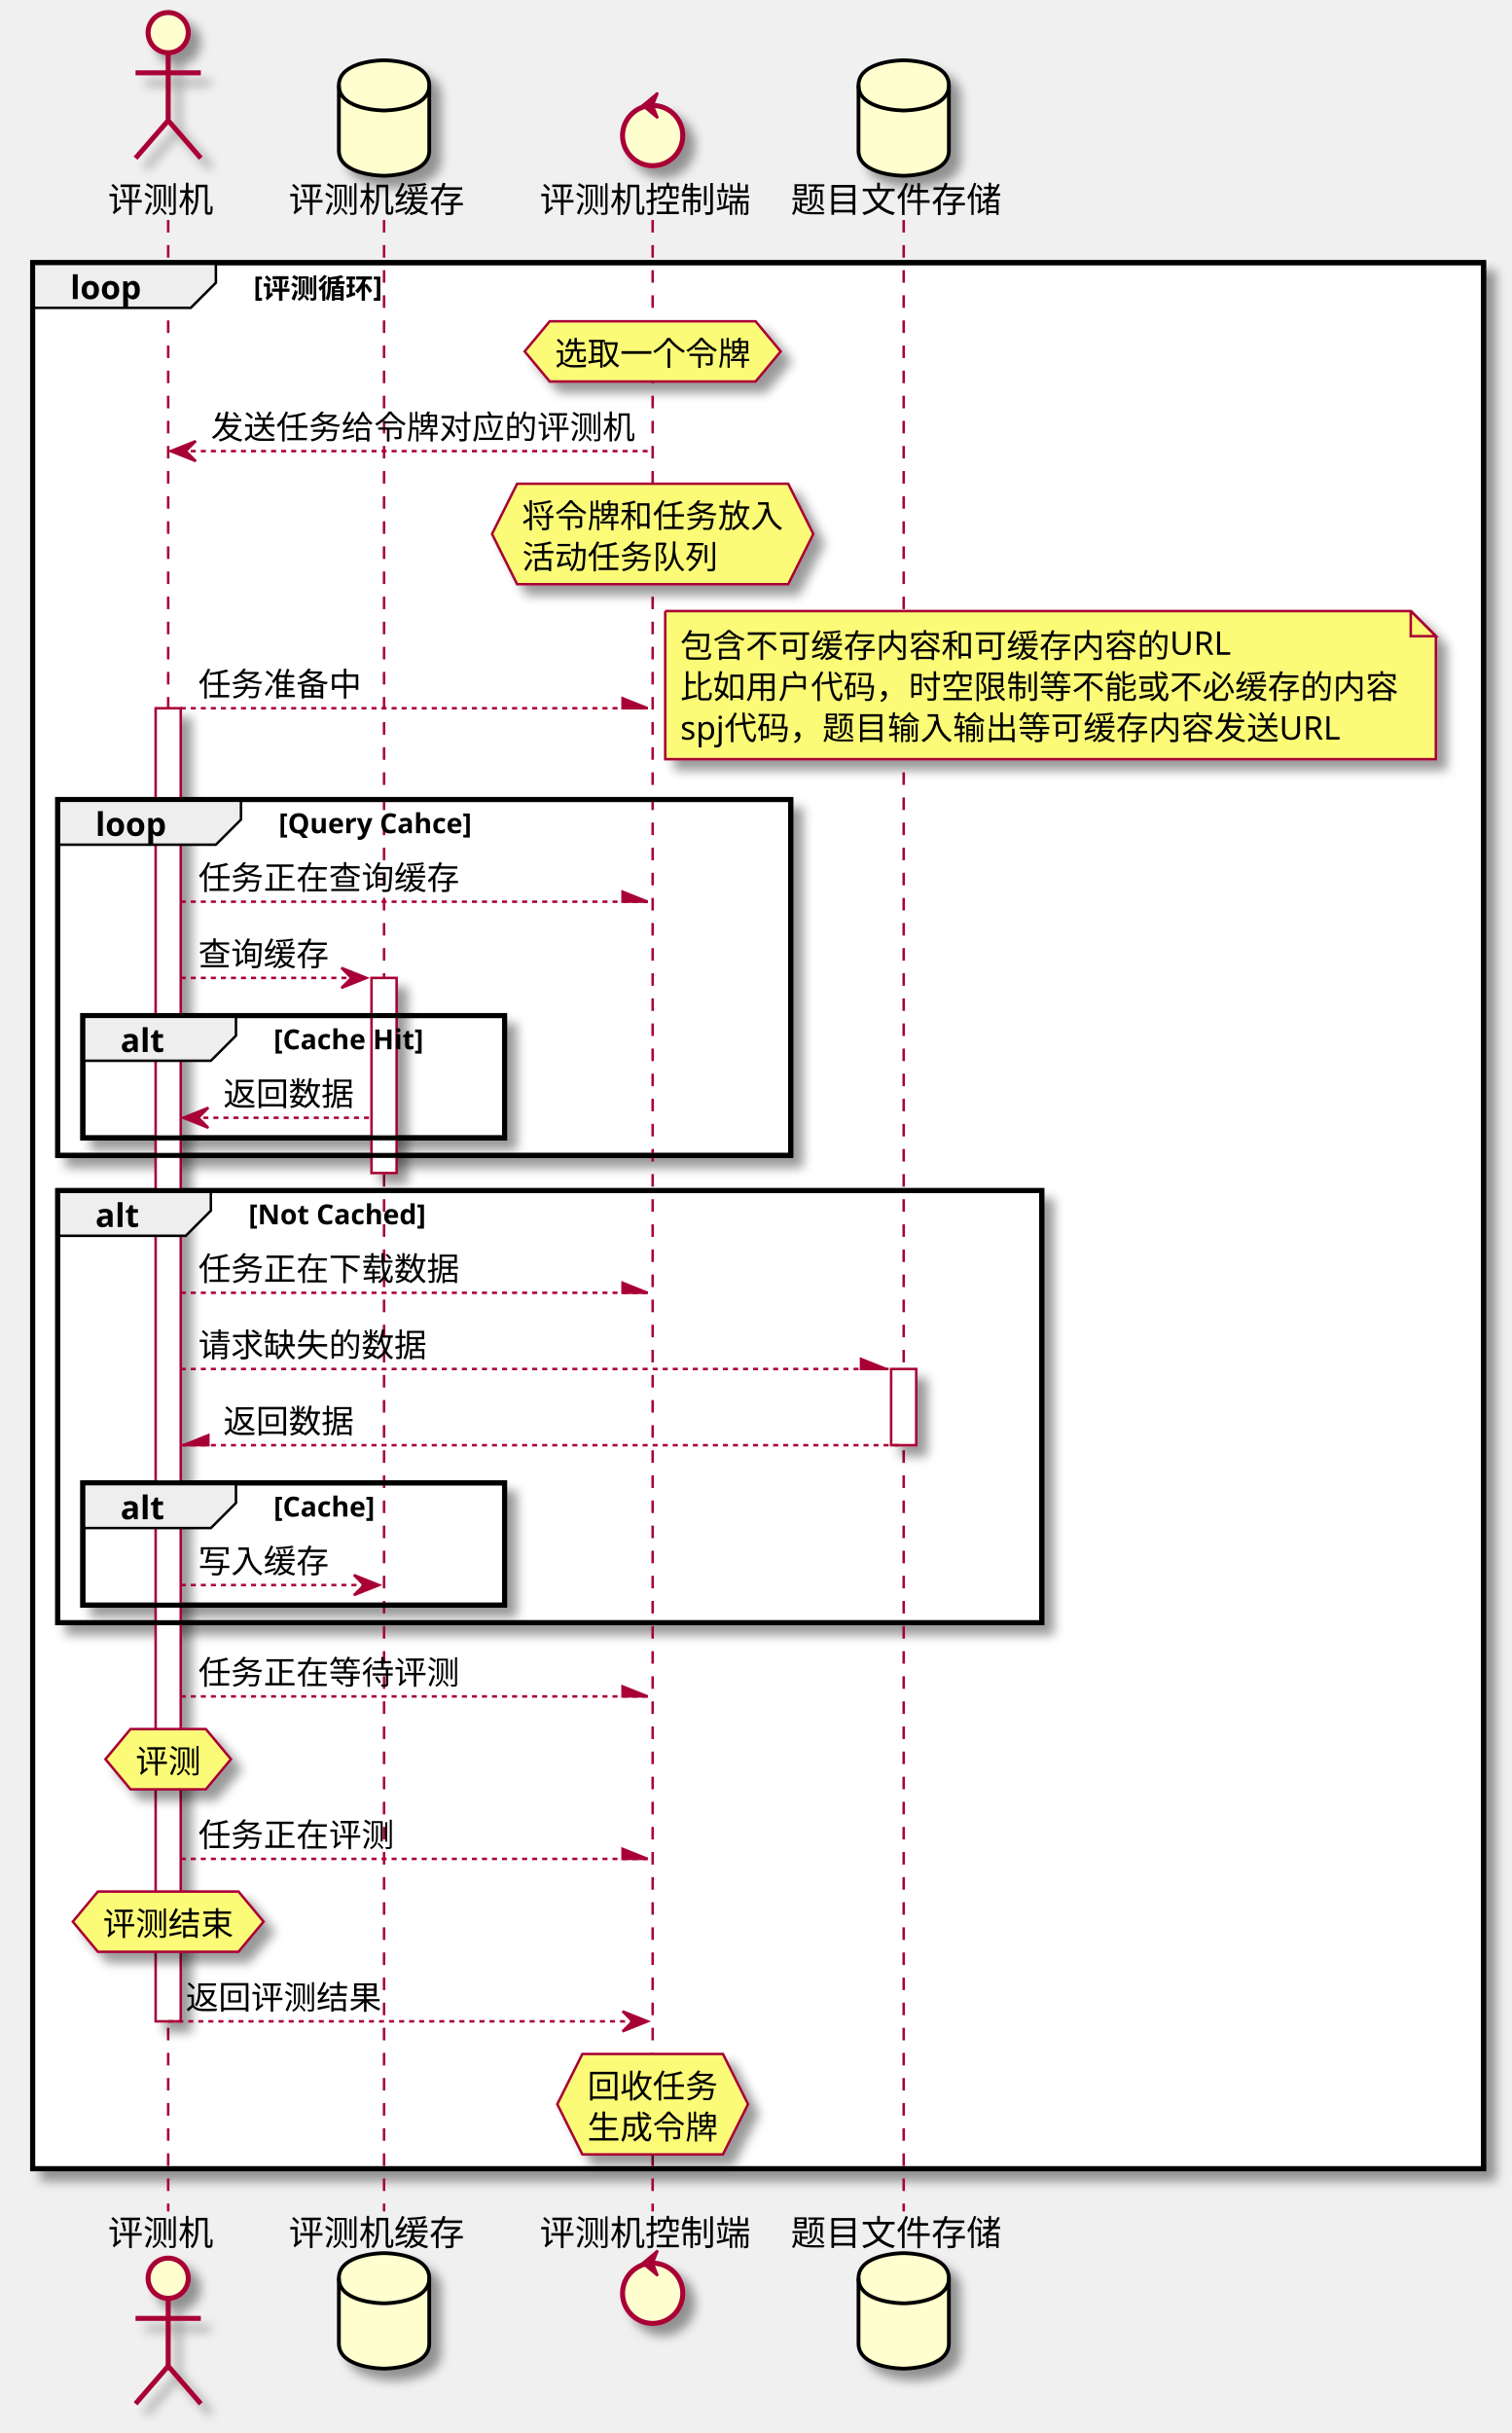
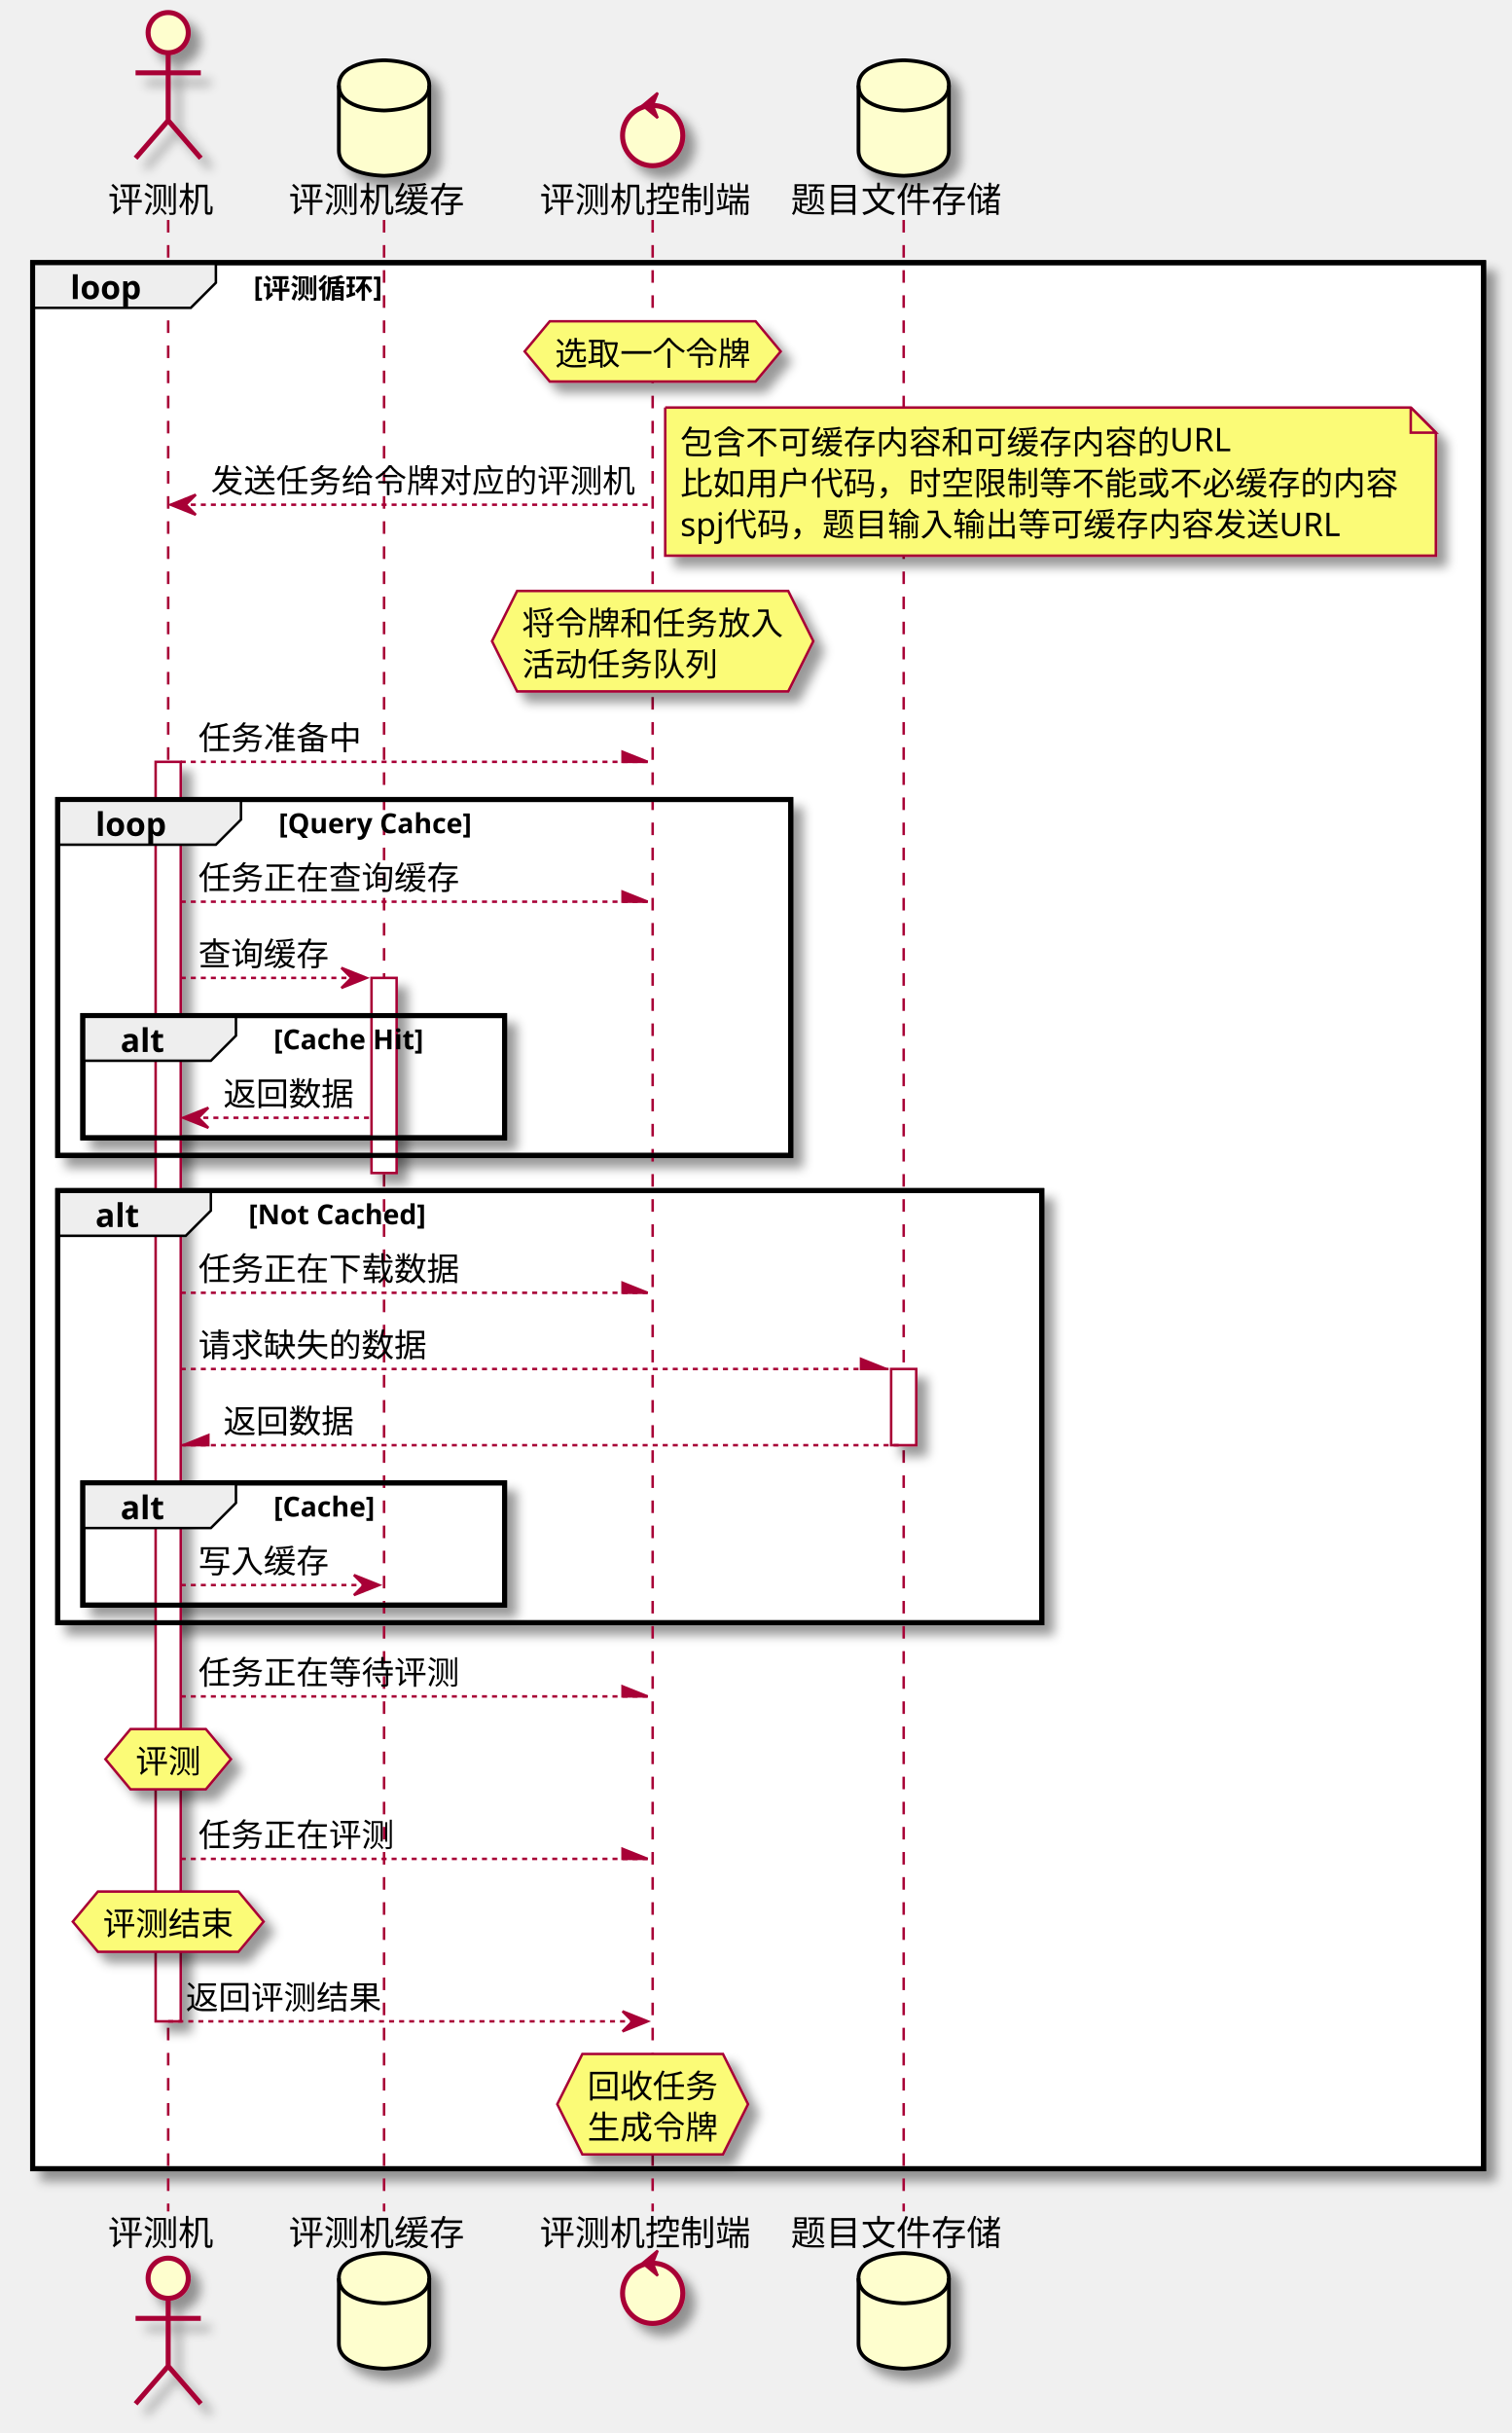
<svg xmlns="http://www.w3.org/2000/svg" contentScriptType="application/ecmascript" contentStyleType="text/css" height="969px" preserveAspectRatio="none" style="width:602px;height:969px;" version="1.1" viewBox="0 0 602 969" width="602px" zoomAndPan="magnify">
  <defs>
-     <filter height="300%" id="f1d6fuogua6uwv" width="300%" x="-1" y="-1">
+     <filter height="300%" id="fm72egylm164h" width="300%" x="-1" y="-1">
      <feGaussianBlur result="blurOut" stdDeviation="2.0" />
      <feColorMatrix in="blurOut" result="blurOut2" type="matrix" values="0 0 0 0 0 0 0 0 0 0 0 0 0 0 0 0 0 0 .4 0" />
      <feOffset dx="4.0" dy="4.0" in="blurOut2" result="blurOut3" />
      <feBlend in="SourceGraphic" in2="blurOut3" mode="normal" />
    </filter>
  </defs>
  <g>
-     <rect fill="#FFFFFF" filter="url(#f1d6fuogua6uwv)" height="522.977" style="stroke: #A80036; stroke-width: 1.0;" width="10" x="62" y="282.07" />
-     <rect fill="#FFFFFF" filter="url(#f1d6fuogua6uwv)" height="77.703" style="stroke: #A80036; stroke-width: 1.0;" width="10" x="148" y="389.477" />
-     <rect fill="#FFFFFF" filter="url(#f1d6fuogua6uwv)" height="30.352" style="stroke: #A80036; stroke-width: 1.0;" width="10" x="355" y="545.234" />
-     <rect fill="#FFFFFF" filter="url(#f1d6fuogua6uwv)" height="759.141" style="stroke: #000000; stroke-width: 2.0;" width="578" x="13" y="104.609" />
-     <rect fill="#FFFFFF" filter="url(#f1d6fuogua6uwv)" height="141.758" style="stroke: #000000; stroke-width: 2.0;" width="292" x="23" y="318.422" />
-     <rect fill="#FFFFFF" filter="url(#f1d6fuogua6uwv)" height="48.703" style="stroke: #000000; stroke-width: 2.0;" width="168" x="33" y="404.477" />
-     <rect fill="#FFFFFF" filter="url(#f1d6fuogua6uwv)" height="172.109" style="stroke: #000000; stroke-width: 2.0;" width="392" x="23" y="474.18" />
-     <rect fill="#FFFFFF" filter="url(#f1d6fuogua6uwv)" height="48.703" style="stroke: #000000; stroke-width: 2.0;" width="168" x="33" y="590.586" />
+     <rect fill="#FFFFFF" filter="url(#fm72egylm164h)" height="501.625" style="stroke: #A80036; stroke-width: 1.0;" width="10" x="62" y="303.422" />
+     <rect fill="#FFFFFF" filter="url(#fm72egylm164h)" height="77.703" style="stroke: #A80036; stroke-width: 1.0;" width="10" x="148" y="389.477" />
+     <rect fill="#FFFFFF" filter="url(#fm72egylm164h)" height="30.352" style="stroke: #A80036; stroke-width: 1.0;" width="10" x="355" y="545.234" />
+     <rect fill="#FFFFFF" filter="url(#fm72egylm164h)" height="759.141" style="stroke: #000000; stroke-width: 2.0;" width="578" x="13" y="104.609" />
+     <rect fill="#FFFFFF" filter="url(#fm72egylm164h)" height="141.758" style="stroke: #000000; stroke-width: 2.0;" width="292" x="23" y="318.422" />
+     <rect fill="#FFFFFF" filter="url(#fm72egylm164h)" height="48.703" style="stroke: #000000; stroke-width: 2.0;" width="168" x="33" y="404.477" />
+     <rect fill="#FFFFFF" filter="url(#fm72egylm164h)" height="172.109" style="stroke: #000000; stroke-width: 2.0;" width="392" x="23" y="474.18" />
+     <rect fill="#FFFFFF" filter="url(#fm72egylm164h)" height="48.703" style="stroke: #000000; stroke-width: 2.0;" width="168" x="33" y="590.586" />
    <line style="stroke: #A80036; stroke-width: 1.0; stroke-dasharray: 5.0,5.0;" x1="67" x2="67" y1="87.609" y2="880.75" />
    <line style="stroke: #A80036; stroke-width: 1.0; stroke-dasharray: 5.0,5.0;" x1="153" x2="153" y1="87.609" y2="880.75" />
    <line style="stroke: #A80036; stroke-width: 1.0; stroke-dasharray: 5.0,5.0;" x1="260" x2="260" y1="87.609" y2="880.75" />
    <line style="stroke: #A80036; stroke-width: 1.0; stroke-dasharray: 5.0,5.0;" x1="360" x2="360" y1="87.609" y2="880.75" />
    <text fill="#000000" font-family="sans-serif" font-size="14" lengthAdjust="spacingAndGlyphs" textLength="42" x="43" y="84.533">评测机</text>
-     <ellipse cx="67" cy="13" fill="#FEFECE" filter="url(#f1d6fuogua6uwv)" rx="8" ry="8" style="stroke: #A80036; stroke-width: 2.0;" />
-     <path d="M67,21 L67,48 M54,29 L80,29 M67,48 L54,63 M67,48 L80,63 " fill="none" filter="url(#f1d6fuogua6uwv)" style="stroke: #A80036; stroke-width: 2.0;" />
+     <ellipse cx="67" cy="13" fill="#FEFECE" filter="url(#fm72egylm164h)" rx="8" ry="8" style="stroke: #A80036; stroke-width: 2.0;" />
+     <path d="M67,21 L67,48 M54,29 L80,29 M67,48 L54,63 M67,48 L80,63 " fill="none" filter="url(#fm72egylm164h)" style="stroke: #A80036; stroke-width: 2.0;" />
    <text fill="#000000" font-family="sans-serif" font-size="14" lengthAdjust="spacingAndGlyphs" textLength="42" x="43" y="894.283">评测机</text>
-     <ellipse cx="67" cy="907.359" fill="#FEFECE" filter="url(#f1d6fuogua6uwv)" rx="8" ry="8" style="stroke: #A80036; stroke-width: 2.0;" />
-     <path d="M67,915.359 L67,942.359 M54,923.359 L80,923.359 M67,942.359 L54,957.359 M67,942.359 L80,957.359 " fill="none" filter="url(#f1d6fuogua6uwv)" style="stroke: #A80036; stroke-width: 2.0;" />
+     <ellipse cx="67" cy="907.359" fill="#FEFECE" filter="url(#fm72egylm164h)" rx="8" ry="8" style="stroke: #A80036; stroke-width: 2.0;" />
+     <path d="M67,915.359 L67,942.359 M54,923.359 L80,923.359 M67,942.359 L54,957.359 M67,942.359 L80,957.359 " fill="none" filter="url(#fm72egylm164h)" style="stroke: #A80036; stroke-width: 2.0;" />
    <text fill="#000000" font-family="sans-serif" font-size="14" lengthAdjust="spacingAndGlyphs" textLength="70" x="115" y="84.533">评测机缓存</text>
-     <path d="M135,34 C135,24 153,24 153,24 C153,24 171,24 171,34 L171,60 C171,70 153,70 153,70 C153,70 135,70 135,60 L135,34 " fill="#FEFECE" filter="url(#f1d6fuogua6uwv)" style="stroke: #000000; stroke-width: 1.5;" />
+     <path d="M135,34 C135,24 153,24 153,24 C153,24 171,24 171,34 L171,60 C171,70 153,70 153,70 C153,70 135,70 135,60 L135,34 " fill="#FEFECE" filter="url(#fm72egylm164h)" style="stroke: #000000; stroke-width: 1.5;" />
    <path d="M135,34 C135,44 153,44 153,44 C153,44 171,44 171,34 " fill="none" style="stroke: #000000; stroke-width: 1.5;" />
    <text fill="#000000" font-family="sans-serif" font-size="14" lengthAdjust="spacingAndGlyphs" textLength="70" x="115" y="894.283">评测机缓存</text>
-     <path d="M135,907.359 C135,897.359 153,897.359 153,897.359 C153,897.359 171,897.359 171,907.359 L171,933.359 C171,943.359 153,943.359 153,943.359 C153,943.359 135,943.359 135,933.359 L135,907.359 " fill="#FEFECE" filter="url(#f1d6fuogua6uwv)" style="stroke: #000000; stroke-width: 1.5;" />
+     <path d="M135,907.359 C135,897.359 153,897.359 153,897.359 C153,897.359 171,897.359 171,907.359 L171,933.359 C171,943.359 153,943.359 153,943.359 C153,943.359 135,943.359 135,933.359 L135,907.359 " fill="#FEFECE" filter="url(#fm72egylm164h)" style="stroke: #000000; stroke-width: 1.5;" />
    <path d="M135,907.359 C135,917.359 153,917.359 153,917.359 C153,917.359 171,917.359 171,907.359 " fill="none" style="stroke: #000000; stroke-width: 1.5;" />
    <text fill="#000000" font-family="sans-serif" font-size="14" lengthAdjust="spacingAndGlyphs" textLength="84" x="215" y="84.533">评测机控制端</text>
-     <ellipse cx="260" cy="54" fill="#FEFECE" filter="url(#f1d6fuogua6uwv)" rx="12" ry="12" style="stroke: #A80036; stroke-width: 2.0;" />
+     <ellipse cx="260" cy="54" fill="#FEFECE" filter="url(#fm72egylm164h)" rx="12" ry="12" style="stroke: #A80036; stroke-width: 2.0;" />
    <polygon fill="#A80036" points="256,42,262,37,260,42,262,47,256,42" style="stroke: #A80036; stroke-width: 1.0;" />
    <text fill="#000000" font-family="sans-serif" font-size="14" lengthAdjust="spacingAndGlyphs" textLength="84" x="215" y="894.283">评测机控制端</text>
-     <ellipse cx="260" cy="913.359" fill="#FEFECE" filter="url(#f1d6fuogua6uwv)" rx="12" ry="12" style="stroke: #A80036; stroke-width: 2.0;" />
+     <ellipse cx="260" cy="913.359" fill="#FEFECE" filter="url(#fm72egylm164h)" rx="12" ry="12" style="stroke: #A80036; stroke-width: 2.0;" />
    <polygon fill="#A80036" points="256,901.359,262,896.359,260,901.359,262,906.359,256,901.359" style="stroke: #A80036; stroke-width: 1.0;" />
    <text fill="#000000" font-family="sans-serif" font-size="14" lengthAdjust="spacingAndGlyphs" textLength="84" x="315" y="84.533">题目文件存储</text>
-     <path d="M342,34 C342,24 360,24 360,24 C360,24 378,24 378,34 L378,60 C378,70 360,70 360,70 C360,70 342,70 342,60 L342,34 " fill="#FEFECE" filter="url(#f1d6fuogua6uwv)" style="stroke: #000000; stroke-width: 1.5;" />
+     <path d="M342,34 C342,24 360,24 360,24 C360,24 378,24 378,34 L378,60 C378,70 360,70 360,70 C360,70 342,70 342,60 L342,34 " fill="#FEFECE" filter="url(#fm72egylm164h)" style="stroke: #000000; stroke-width: 1.5;" />
    <path d="M342,34 C342,44 360,44 360,44 C360,44 378,44 378,34 " fill="none" style="stroke: #000000; stroke-width: 1.5;" />
    <text fill="#000000" font-family="sans-serif" font-size="14" lengthAdjust="spacingAndGlyphs" textLength="84" x="315" y="894.283">题目文件存储</text>
-     <path d="M342,907.359 C342,897.359 360,897.359 360,897.359 C360,897.359 378,897.359 378,907.359 L378,933.359 C378,943.359 360,943.359 360,943.359 C360,943.359 342,943.359 342,933.359 L342,907.359 " fill="#FEFECE" filter="url(#f1d6fuogua6uwv)" style="stroke: #000000; stroke-width: 1.5;" />
+     <path d="M342,907.359 C342,897.359 360,897.359 360,897.359 C360,897.359 378,897.359 378,907.359 L378,933.359 C378,943.359 360,943.359 360,943.359 C360,943.359 342,943.359 342,933.359 L342,907.359 " fill="#FEFECE" filter="url(#fm72egylm164h)" style="stroke: #000000; stroke-width: 1.5;" />
    <path d="M342,907.359 C342,917.359 360,917.359 360,917.359 C360,917.359 378,917.359 378,907.359 " fill="none" style="stroke: #000000; stroke-width: 1.5;" />
-     <rect fill="#FFFFFF" filter="url(#f1d6fuogua6uwv)" height="522.977" style="stroke: #A80036; stroke-width: 1.0;" width="10" x="62" y="282.07" />
-     <rect fill="#FFFFFF" filter="url(#f1d6fuogua6uwv)" height="77.703" style="stroke: #A80036; stroke-width: 1.0;" width="10" x="148" y="389.477" />
-     <rect fill="#FFFFFF" filter="url(#f1d6fuogua6uwv)" height="30.352" style="stroke: #A80036; stroke-width: 1.0;" width="10" x="355" y="545.234" />
+     <rect fill="#FFFFFF" filter="url(#fm72egylm164h)" height="501.625" style="stroke: #A80036; stroke-width: 1.0;" width="10" x="62" y="303.422" />
+     <rect fill="#FFFFFF" filter="url(#fm72egylm164h)" height="77.703" style="stroke: #A80036; stroke-width: 1.0;" width="10" x="148" y="389.477" />
+     <rect fill="#FFFFFF" filter="url(#fm72egylm164h)" height="30.352" style="stroke: #A80036; stroke-width: 1.0;" width="10" x="355" y="545.234" />
    <path d="M13,104.609 L86,104.609 L86,112.609 L76,122.609 L13,122.609 L13,104.609 " fill="#EEEEEE" style="stroke: #000000; stroke-width: 1.0;" />
    <rect fill="none" height="759.141" style="stroke: #000000; stroke-width: 2.0;" width="578" x="13" y="104.609" />
    <text fill="#000000" font-family="sans-serif" font-size="13" font-weight="bold" lengthAdjust="spacingAndGlyphs" textLength="28" x="28" y="119.105">loop</text>
    <text fill="#000000" font-family="sans-serif" font-size="11" font-weight="bold" lengthAdjust="spacingAndGlyphs" textLength="52" x="101" y="118.028">[评测循环]</text>
-     <polygon fill="#FBFB77" filter="url(#f1d6fuogua6uwv)" points="219,127.961,301,127.961,311,139.961,301,151.961,219,151.961,209,139.961,219,127.961" style="stroke: #A80036; stroke-width: 1.0;" />
+     <polygon fill="#FBFB77" filter="url(#fm72egylm164h)" points="219,127.961,301,127.961,311,139.961,301,151.961,219,151.961,209,139.961,219,127.961" style="stroke: #A80036; stroke-width: 1.0;" />
    <text fill="#000000" font-family="sans-serif" font-size="13" lengthAdjust="spacingAndGlyphs" textLength="78" x="221" y="145.456">选取一个令牌</text>
-     <polygon fill="#A80036" points="78,175.664,68,179.664,78,183.664,74,179.664" style="stroke: #A80036; stroke-width: 1.0;" />
-     <line style="stroke: #A80036; stroke-width: 1.0; stroke-dasharray: 2.0,2.0;" x1="72" x2="259" y1="179.664" y2="179.664" />
-     <text fill="#000000" font-family="sans-serif" font-size="13" lengthAdjust="spacingAndGlyphs" textLength="169" x="84" y="174.808">发送任务给令牌对应的评测机</text>
-     <polygon fill="#FBFB77" filter="url(#f1d6fuogua6uwv)" points="206,192.664,314,192.664,324,212.664,314,232.664,206,232.664,196,212.664,206,192.664" style="stroke: #A80036; stroke-width: 1.0;" />
-     <text fill="#000000" font-family="sans-serif" font-size="13" lengthAdjust="spacingAndGlyphs" textLength="104" x="208" y="210.159">将令牌和任务放入</text>
-     <text fill="#000000" font-family="sans-serif" font-size="13" lengthAdjust="spacingAndGlyphs" textLength="78" x="208" y="226.511">活动任务队列</text>
-     <polygon fill="#A80036" points="248,278.07,258,282.07,248,282.07" style="stroke: #A80036; stroke-width: 1.0;" />
-     <line style="stroke: #A80036; stroke-width: 1.0; stroke-dasharray: 2.0,2.0;" x1="72" x2="259" y1="282.07" y2="282.07" />
-     <text fill="#000000" font-family="sans-serif" font-size="13" lengthAdjust="spacingAndGlyphs" textLength="65" x="79" y="277.214">任务准备中</text>
-     <path d="M265,243.367 L265,302.367 L572,302.367 L572,253.367 L562,243.367 L265,243.367 " fill="#FBFB77" filter="url(#f1d6fuogua6uwv)" style="stroke: #A80036; stroke-width: 1.0;" />
-     <path d="M562,243.367 L562,253.367 L572,253.367 L562,243.367 " fill="#FBFB77" style="stroke: #A80036; stroke-width: 1.0;" />
-     <text fill="#000000" font-family="sans-serif" font-size="13" lengthAdjust="spacingAndGlyphs" textLength="220" x="271" y="261.862">包含不可缓存内容和可缓存内容的URL</text>
-     <text fill="#000000" font-family="sans-serif" font-size="13" lengthAdjust="spacingAndGlyphs" textLength="286" x="271" y="278.214">比如用户代码，时空限制等不能或不必缓存的内容</text>
-     <text fill="#000000" font-family="sans-serif" font-size="13" lengthAdjust="spacingAndGlyphs" textLength="263" x="271" y="294.565">spj代码，题目输入输出等可缓存内容发送URL</text>
+     <polygon fill="#A80036" points="78,197.016,68,201.016,78,205.016,74,201.016" style="stroke: #A80036; stroke-width: 1.0;" />
+     <line style="stroke: #A80036; stroke-width: 1.0; stroke-dasharray: 2.0,2.0;" x1="72" x2="259" y1="201.016" y2="201.016" />
+     <text fill="#000000" font-family="sans-serif" font-size="13" lengthAdjust="spacingAndGlyphs" textLength="169" x="84" y="196.159">发送任务给令牌对应的评测机</text>
+     <path d="M265,162.312 L265,221.312 L572,221.312 L572,172.312 L562,162.312 L265,162.312 " fill="#FBFB77" filter="url(#fm72egylm164h)" style="stroke: #A80036; stroke-width: 1.0;" />
+     <path d="M562,162.312 L562,172.312 L572,172.312 L562,162.312 " fill="#FBFB77" style="stroke: #A80036; stroke-width: 1.0;" />
+     <text fill="#000000" font-family="sans-serif" font-size="13" lengthAdjust="spacingAndGlyphs" textLength="220" x="271" y="180.808">包含不可缓存内容和可缓存内容的URL</text>
+     <text fill="#000000" font-family="sans-serif" font-size="13" lengthAdjust="spacingAndGlyphs" textLength="286" x="271" y="197.159">比如用户代码，时空限制等不能或不必缓存的内容</text>
+     <text fill="#000000" font-family="sans-serif" font-size="13" lengthAdjust="spacingAndGlyphs" textLength="263" x="271" y="213.511">spj代码，题目输入输出等可缓存内容发送URL</text>
+     <polygon fill="#FBFB77" filter="url(#fm72egylm164h)" points="206,235.367,314,235.367,324,255.367,314,275.367,206,275.367,196,255.367,206,235.367" style="stroke: #A80036; stroke-width: 1.0;" />
+     <text fill="#000000" font-family="sans-serif" font-size="13" lengthAdjust="spacingAndGlyphs" textLength="104" x="208" y="252.862">将令牌和任务放入</text>
+     <text fill="#000000" font-family="sans-serif" font-size="13" lengthAdjust="spacingAndGlyphs" textLength="78" x="208" y="269.214">活动任务队列</text>
+     <polygon fill="#A80036" points="248,299.422,258,303.422,248,303.422" style="stroke: #A80036; stroke-width: 1.0;" />
+     <line style="stroke: #A80036; stroke-width: 1.0; stroke-dasharray: 2.0,2.0;" x1="72" x2="259" y1="303.422" y2="303.422" />
+     <text fill="#000000" font-family="sans-serif" font-size="13" lengthAdjust="spacingAndGlyphs" textLength="65" x="79" y="298.565">任务准备中</text>
    <path d="M23,318.422 L96,318.422 L96,326.422 L86,336.422 L23,336.422 L23,318.422 " fill="#EEEEEE" style="stroke: #000000; stroke-width: 1.0;" />
    <rect fill="none" height="141.758" style="stroke: #000000; stroke-width: 2.0;" width="292" x="23" y="318.422" />
    <text fill="#000000" font-family="sans-serif" font-size="13" font-weight="bold" lengthAdjust="spacingAndGlyphs" textLength="28" x="38" y="332.917">loop</text>
    <text fill="#000000" font-family="sans-serif" font-size="11" font-weight="bold" lengthAdjust="spacingAndGlyphs" textLength="78" x="111" y="331.841">[Query Cahce]</text>
    <polygon fill="#A80036" points="248,355.125,258,359.125,248,359.125" style="stroke: #A80036; stroke-width: 1.0;" />
    <line style="stroke: #A80036; stroke-width: 1.0; stroke-dasharray: 2.0,2.0;" x1="72" x2="259" y1="359.125" y2="359.125" />
    <text fill="#000000" font-family="sans-serif" font-size="13" lengthAdjust="spacingAndGlyphs" textLength="104" x="79" y="354.269">任务正在查询缓存</text>
    <polygon fill="#A80036" points="136,385.477,146,389.477,136,393.477,140,389.477" style="stroke: #A80036; stroke-width: 1.0;" />
    <line style="stroke: #A80036; stroke-width: 1.0; stroke-dasharray: 2.0,2.0;" x1="72" x2="142" y1="389.477" y2="389.477" />
    <text fill="#000000" font-family="sans-serif" font-size="13" lengthAdjust="spacingAndGlyphs" textLength="52" x="79" y="384.62">查询缓存</text>
    <path d="M33,404.477 L94,404.477 L94,412.477 L84,422.477 L33,422.477 L33,404.477 " fill="#EEEEEE" style="stroke: #000000; stroke-width: 1.0;" />
    <rect fill="none" height="48.703" style="stroke: #000000; stroke-width: 2.0;" width="168" x="33" y="404.477" />
    <text fill="#000000" font-family="sans-serif" font-size="13" font-weight="bold" lengthAdjust="spacingAndGlyphs" textLength="16" x="48" y="418.972">alt</text>
    <text fill="#000000" font-family="sans-serif" font-size="11" font-weight="bold" lengthAdjust="spacingAndGlyphs" textLength="59" x="109" y="417.896">[Cache Hit]</text>
    <polygon fill="#A80036" points="83,441.18,73,445.18,83,449.18,79,445.18" style="stroke: #A80036; stroke-width: 1.0;" />
    <line style="stroke: #A80036; stroke-width: 1.0; stroke-dasharray: 2.0,2.0;" x1="77" x2="147" y1="445.18" y2="445.18" />
    <text fill="#000000" font-family="sans-serif" font-size="13" lengthAdjust="spacingAndGlyphs" textLength="52" x="89" y="440.323">返回数据</text>
    <path d="M23,474.18 L84,474.18 L84,482.18 L74,492.18 L23,492.18 L23,474.18 " fill="#EEEEEE" style="stroke: #000000; stroke-width: 1.0;" />
    <rect fill="none" height="172.109" style="stroke: #000000; stroke-width: 2.0;" width="392" x="23" y="474.18" />
    <text fill="#000000" font-family="sans-serif" font-size="13" font-weight="bold" lengthAdjust="spacingAndGlyphs" textLength="16" x="38" y="488.675">alt</text>
    <text fill="#000000" font-family="sans-serif" font-size="11" font-weight="bold" lengthAdjust="spacingAndGlyphs" textLength="70" x="99" y="487.599">[Not Cached]</text>
    <polygon fill="#A80036" points="248,510.883,258,514.883,248,514.883" style="stroke: #A80036; stroke-width: 1.0;" />
    <line style="stroke: #A80036; stroke-width: 1.0; stroke-dasharray: 2.0,2.0;" x1="72" x2="259" y1="514.883" y2="514.883" />
    <text fill="#000000" font-family="sans-serif" font-size="13" lengthAdjust="spacingAndGlyphs" textLength="104" x="79" y="510.026">任务正在下载数据</text>
    <polygon fill="#A80036" points="343,541.234,353,545.234,343,545.234" style="stroke: #A80036; stroke-width: 1.0;" />
    <line style="stroke: #A80036; stroke-width: 1.0; stroke-dasharray: 2.0,2.0;" x1="72" x2="354" y1="545.234" y2="545.234" />
    <text fill="#000000" font-family="sans-serif" font-size="13" lengthAdjust="spacingAndGlyphs" textLength="91" x="79" y="540.378">请求缺失的数据</text>
    <polygon fill="#A80036" points="83,571.586,73,575.586,83,575.586" style="stroke: #A80036; stroke-width: 1.0;" />
    <line style="stroke: #A80036; stroke-width: 1.0; stroke-dasharray: 2.0,2.0;" x1="72" x2="359" y1="575.586" y2="575.586" />
    <text fill="#000000" font-family="sans-serif" font-size="13" lengthAdjust="spacingAndGlyphs" textLength="52" x="89" y="570.73">返回数据</text>
    <path d="M33,590.586 L94,590.586 L94,598.586 L84,608.586 L33,608.586 L33,590.586 " fill="#EEEEEE" style="stroke: #000000; stroke-width: 1.0;" />
    <rect fill="none" height="48.703" style="stroke: #000000; stroke-width: 2.0;" width="168" x="33" y="590.586" />
    <text fill="#000000" font-family="sans-serif" font-size="13" font-weight="bold" lengthAdjust="spacingAndGlyphs" textLength="16" x="48" y="605.081">alt</text>
    <text fill="#000000" font-family="sans-serif" font-size="11" font-weight="bold" lengthAdjust="spacingAndGlyphs" textLength="42" x="109" y="604.005">[Cache]</text>
    <polygon fill="#A80036" points="141,627.289,151,631.289,141,635.289,145,631.289" style="stroke: #A80036; stroke-width: 1.0;" />
    <line style="stroke: #A80036; stroke-width: 1.0; stroke-dasharray: 2.0,2.0;" x1="72" x2="147" y1="631.289" y2="631.289" />
    <text fill="#000000" font-family="sans-serif" font-size="13" lengthAdjust="spacingAndGlyphs" textLength="52" x="79" y="626.433">写入缓存</text>
    <polygon fill="#A80036" points="248,671.641,258,675.641,248,675.641" style="stroke: #A80036; stroke-width: 1.0;" />
    <line style="stroke: #A80036; stroke-width: 1.0; stroke-dasharray: 2.0,2.0;" x1="72" x2="259" y1="675.641" y2="675.641" />
    <text fill="#000000" font-family="sans-serif" font-size="13" lengthAdjust="spacingAndGlyphs" textLength="104" x="79" y="670.784">任务正在等待评测</text>
-     <polygon fill="#FBFB77" filter="url(#f1d6fuogua6uwv)" points="52,688.641,82,688.641,92,700.641,82,712.641,52,712.641,42,700.641,52,688.641" style="stroke: #A80036; stroke-width: 1.0;" />
+     <polygon fill="#FBFB77" filter="url(#fm72egylm164h)" points="52,688.641,82,688.641,92,700.641,82,712.641,52,712.641,42,700.641,52,688.641" style="stroke: #A80036; stroke-width: 1.0;" />
    <text fill="#000000" font-family="sans-serif" font-size="13" lengthAdjust="spacingAndGlyphs" textLength="26" x="54" y="706.136">评测</text>
    <polygon fill="#A80036" points="248,736.344,258,740.344,248,740.344" style="stroke: #A80036; stroke-width: 1.0;" />
    <line style="stroke: #A80036; stroke-width: 1.0; stroke-dasharray: 2.0,2.0;" x1="72" x2="259" y1="740.344" y2="740.344" />
    <text fill="#000000" font-family="sans-serif" font-size="13" lengthAdjust="spacingAndGlyphs" textLength="78" x="79" y="735.487">任务正在评测</text>
-     <polygon fill="#FBFB77" filter="url(#f1d6fuogua6uwv)" points="39,753.344,95,753.344,105,765.344,95,777.344,39,777.344,29,765.344,39,753.344" style="stroke: #A80036; stroke-width: 1.0;" />
+     <polygon fill="#FBFB77" filter="url(#fm72egylm164h)" points="39,753.344,95,753.344,105,765.344,95,777.344,39,777.344,29,765.344,39,753.344" style="stroke: #A80036; stroke-width: 1.0;" />
    <text fill="#000000" font-family="sans-serif" font-size="13" lengthAdjust="spacingAndGlyphs" textLength="52" x="41" y="770.839">评测结束</text>
    <polygon fill="#A80036" points="248,801.047,258,805.047,248,809.047,252,805.047" style="stroke: #A80036; stroke-width: 1.0;" />
    <line style="stroke: #A80036; stroke-width: 1.0; stroke-dasharray: 2.0,2.0;" x1="67" x2="254" y1="805.047" y2="805.047" />
    <text fill="#000000" font-family="sans-serif" font-size="13" lengthAdjust="spacingAndGlyphs" textLength="78" x="74" y="800.19">返回评测结果</text>
-     <polygon fill="#FBFB77" filter="url(#f1d6fuogua6uwv)" points="232,818.047,288,818.047,298,838.047,288,858.047,232,858.047,222,838.047,232,818.047" style="stroke: #A80036; stroke-width: 1.0;" />
+     <polygon fill="#FBFB77" filter="url(#fm72egylm164h)" points="232,818.047,288,818.047,298,838.047,288,858.047,232,858.047,222,838.047,232,818.047" style="stroke: #A80036; stroke-width: 1.0;" />
    <text fill="#000000" font-family="sans-serif" font-size="13" lengthAdjust="spacingAndGlyphs" textLength="52" x="234" y="835.542">回收任务</text>
    <text fill="#000000" font-family="sans-serif" font-size="13" lengthAdjust="spacingAndGlyphs" textLength="52" x="234" y="851.894">生成令牌</text>
  </g>
</svg>
